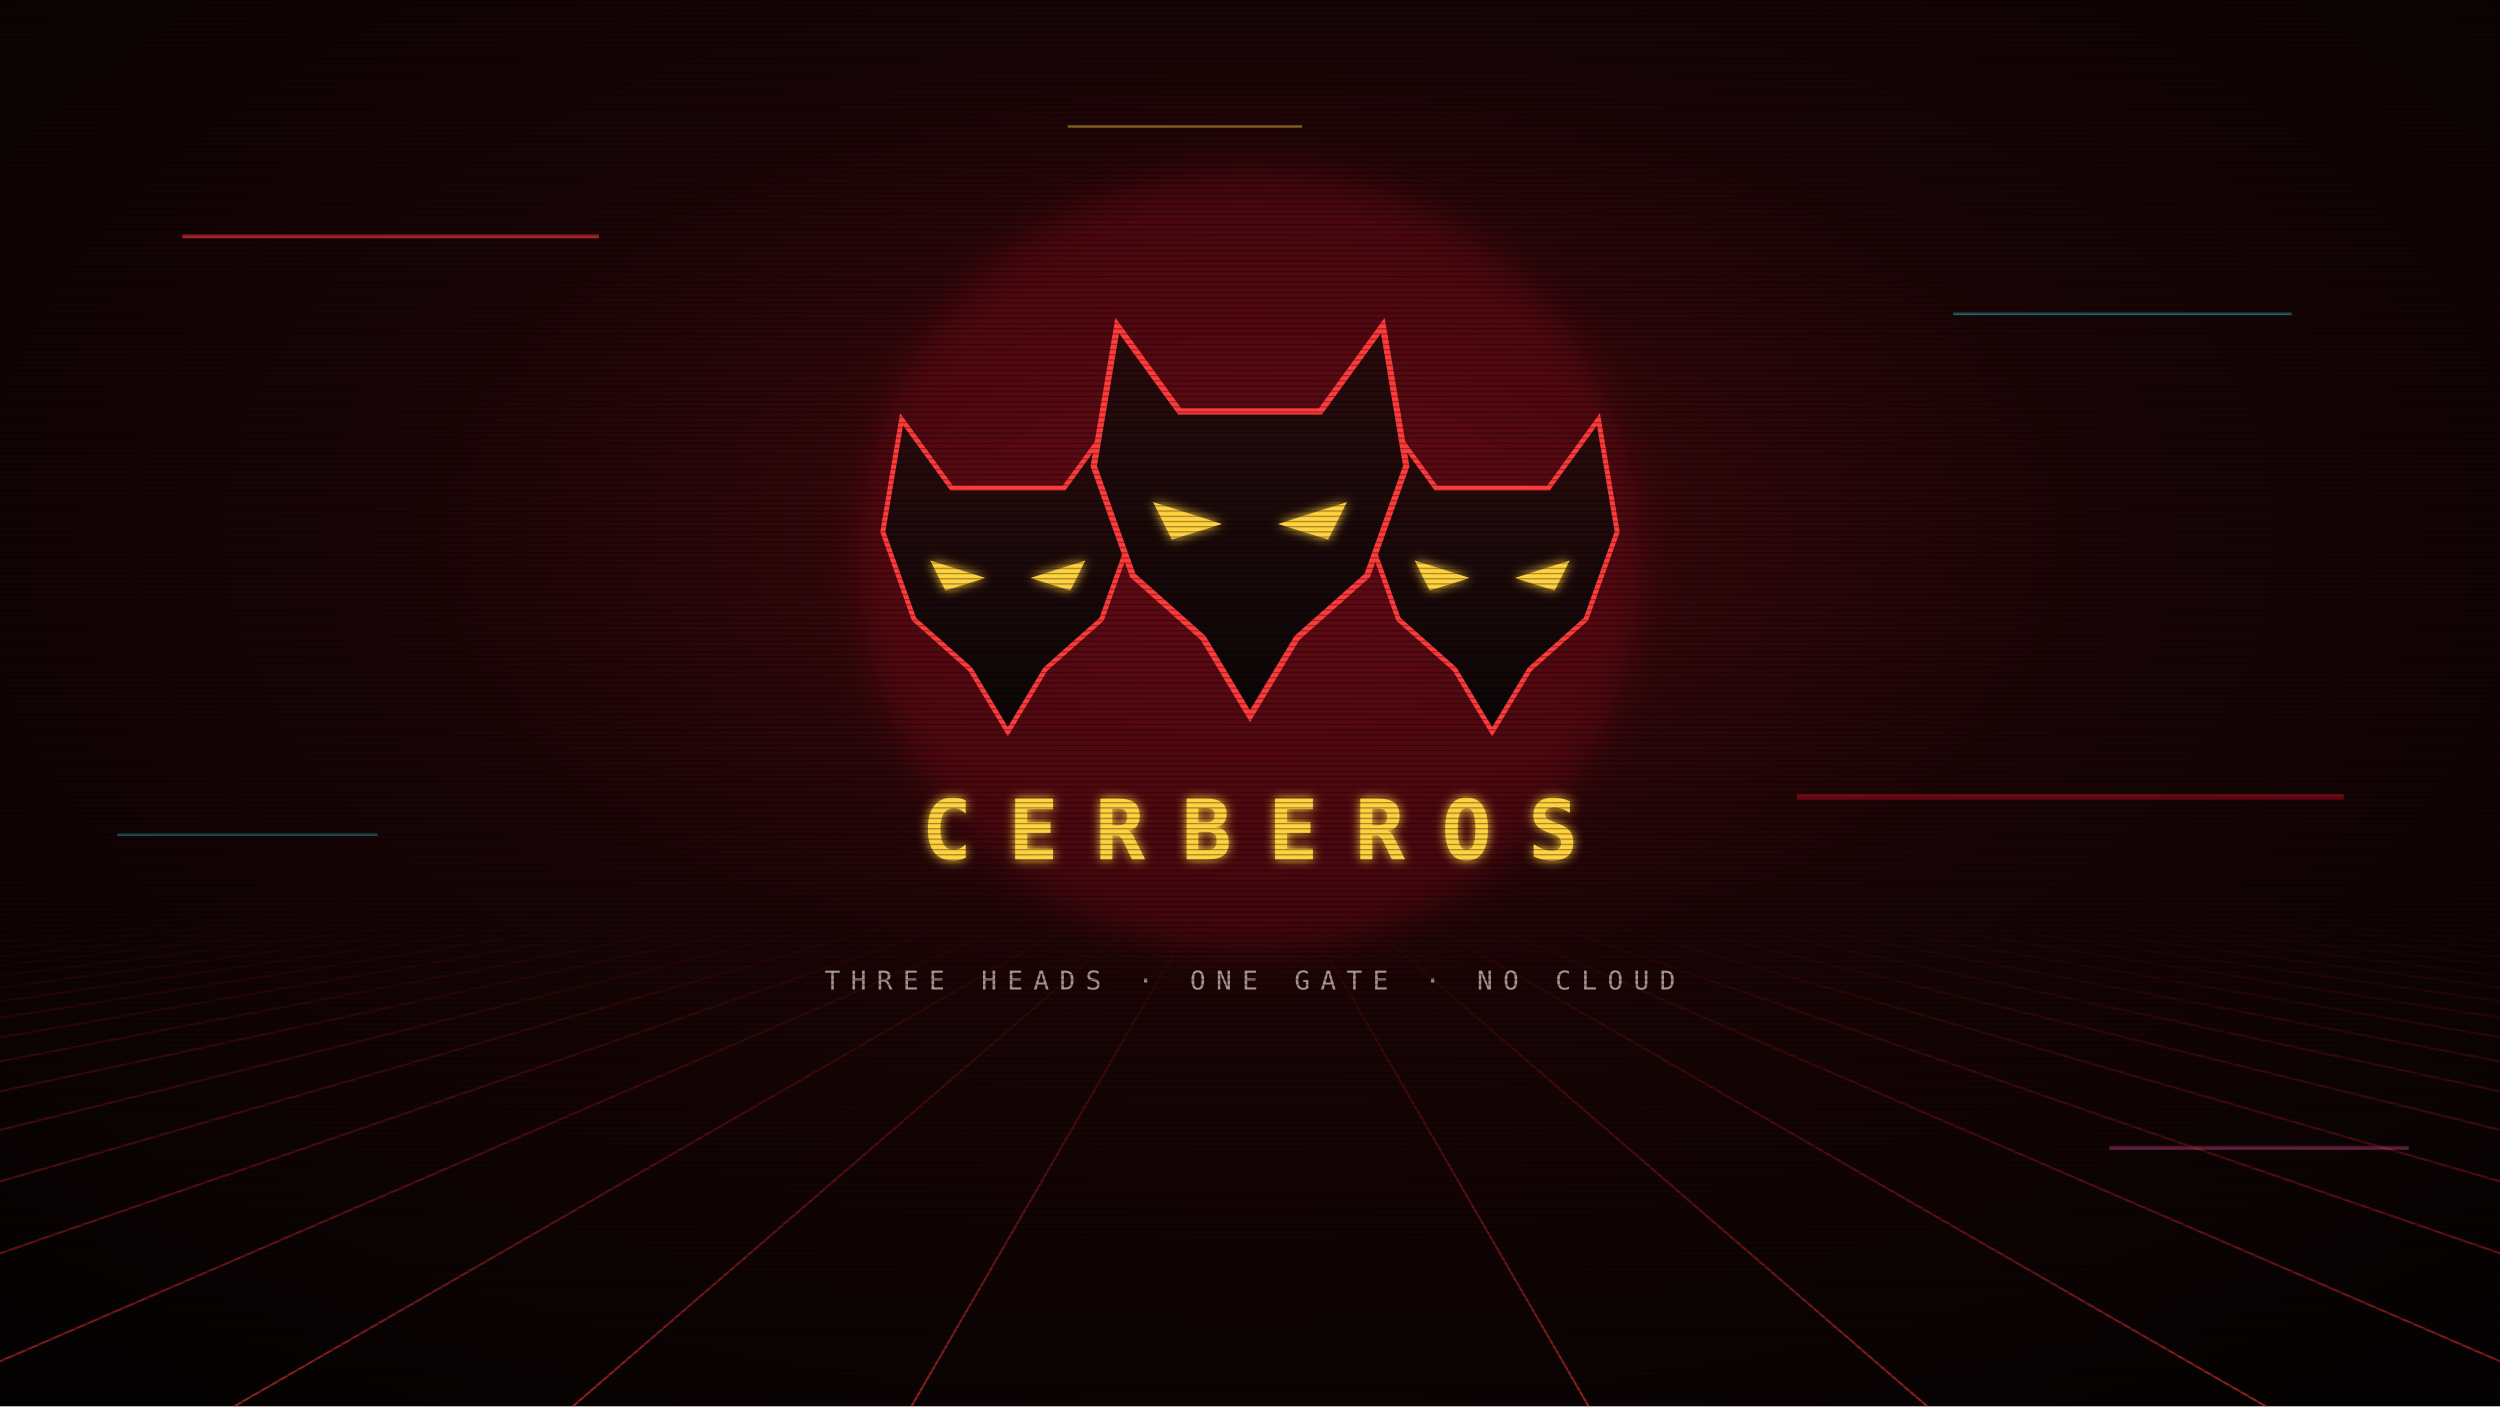
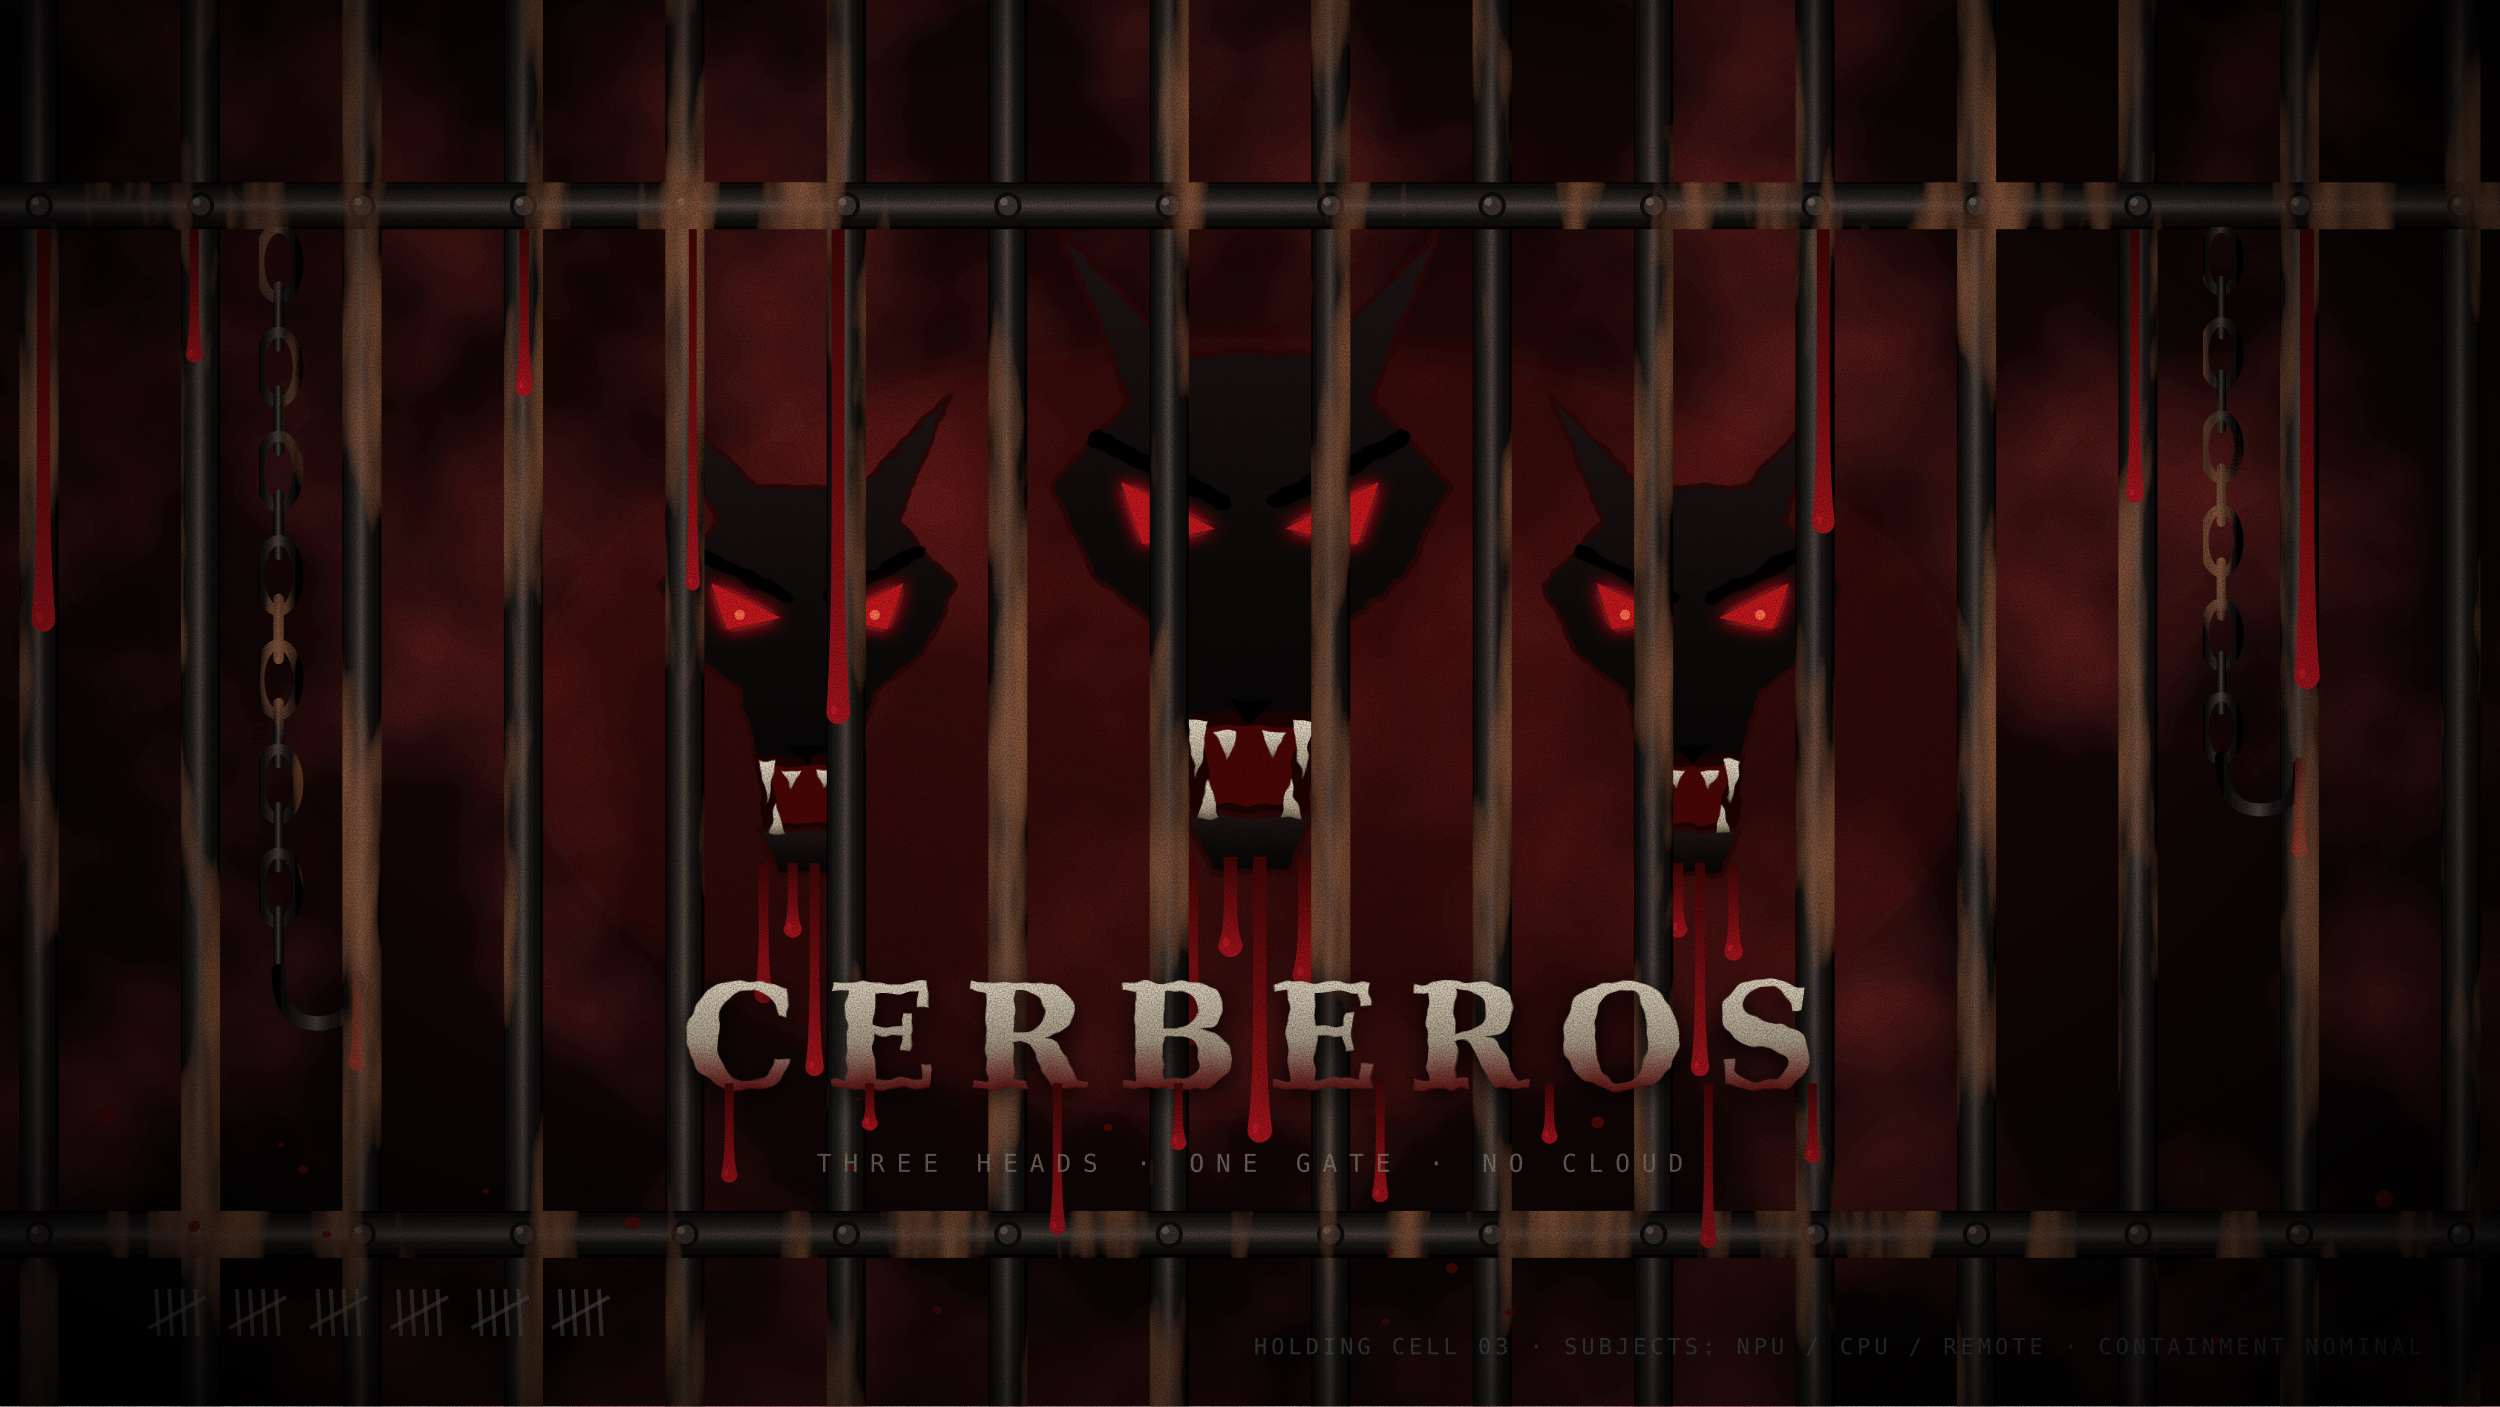
<svg xmlns="http://www.w3.org/2000/svg" width="1920" height="1080" viewBox="0 0 1920 1080">
  <defs>
-     <radialGradient id="sky" cx="50%" cy="38%" r="75%">
-       <stop offset="0" stop-color="#4a0a0f" />
-       <stop offset="0.45" stop-color="#1a0405" />
-       <stop offset="1" stop-color="#050202" />
+     <radialGradient id="pit" cx="50%" cy="40%" r="75%">
+       <stop offset="0" stop-color="#2e0909" />
+       <stop offset="0.45" stop-color="#120505" />
+       <stop offset="1" stop-color="#030202" />
+     </radialGradient>
+     <radialGradient id="vignette" cx="50%" cy="45%" r="70%">
+       <stop offset="0.55" stop-color="#000" stop-opacity="0" />
+       <stop offset="1" stop-color="#000" stop-opacity="0.85" />
    </radialGradient>
    <linearGradient id="hide" x1="0" y1="0" x2="0" y2="1">
-       <stop offset="0" stop-color="#2a0b0d" />
-       <stop offset="1" stop-color="#0b0606" />
-     </linearGradient>
-     <linearGradient id="floor" x1="0" y1="0" x2="0" y2="1">
-       <stop offset="0" stop-color="#e0102a" stop-opacity="0" />
-       <stop offset="1" stop-color="#ff3b3b" stop-opacity="0.55" />
-     </linearGradient>
-     <filter id="glow" x="-50%" y="-50%" width="200%" height="200%">
-       <feGaussianBlur stdDeviation="4" result="b" />
+       <stop offset="0" stop-color="#1e1414" />
+       <stop offset="0.6" stop-color="#0e0909" />
+       <stop offset="1" stop-color="#060404" />
+     </linearGradient>
+     <linearGradient id="ironV" x1="0" y1="0" x2="1" y2="0">
+       <stop offset="0" stop-color="#040303" />
+       <stop offset="0.32" stop-color="#2a2421" />
+       <stop offset="0.48" stop-color="#4c423c" />
+       <stop offset="0.66" stop-color="#1d1816" />
+       <stop offset="1" stop-color="#020101" />
+     </linearGradient>
+     <linearGradient id="ironH" x1="0" y1="0" x2="0" y2="1">
+       <stop offset="0" stop-color="#040303" />
+       <stop offset="0.35" stop-color="#2a2421" />
+       <stop offset="0.5" stop-color="#4c423c" />
+       <stop offset="0.7" stop-color="#1d1816" />
+       <stop offset="1" stop-color="#020101" />
+     </linearGradient>
+     <linearGradient id="blood" x1="0" y1="0" x2="0" y2="1">
+       <stop offset="0" stop-color="#3d0505" />
+       <stop offset="0.6" stop-color="#7a0c10" />
+       <stop offset="1" stop-color="#a3121b" />
+     </linearGradient>
+     <linearGradient id="boneG" x1="0" y1="0" x2="0" y2="1">
+       <stop offset="0" stop-color="#e6dcc8" />
+       <stop offset="0.7" stop-color="#b3a68f" />
+       <stop offset="1" stop-color="#6e5f4c" />
+     </linearGradient>
+     <linearGradient id="textG" x1="0" y1="0" x2="0" y2="1">
+       <stop offset="0" stop-color="#d8cdb8" />
+       <stop offset="0.55" stop-color="#a39782" />
+       <stop offset="1" stop-color="#5a1010" />
+     </linearGradient>
+     <filter id="grime" x="0" y="0" width="100%" height="100%">
+       <feTurbulence type="fractalNoise" baseFrequency="0.85" numOctaves="2" seed="3" />
+       <feColorMatrix values="0 0 0 0 0  0 0 0 0 0  0 0 0 0 0  0 0 0 -1.4 0.95" />
+     </filter>
+     <filter id="stains" x="0" y="0" width="100%" height="100%">
+       <feTurbulence type="fractalNoise" baseFrequency="0.004" numOctaves="4" seed="21" />
+       <feColorMatrix values="0 0 0 0 0.24  0 0 0 0 0.02  0 0 0 0 0.02  -2.2 0 0 0 1.25" />
+     </filter>
+     <filter id="rust" x="0" y="0" width="100%" height="100%">
+       <feTurbulence type="fractalNoise" baseFrequency="0.02 0.004" numOctaves="4" seed="9" result="n" />
+       <feColorMatrix in="n" values="0 0 0 0 0.30  0 0 0 0 0.11  0 0 0 0 0.05  2.6 0 0 0 -1.35" result="r" />
+       <feComposite in="r" in2="SourceAlpha" operator="in" result="rr" />
      <feMerge>
+         <feMergeNode in="SourceGraphic" />
+         <feMergeNode in="rr" />
+       </feMerge>
+     </filter>
+     <filter id="ragged" x="-10%" y="-10%" width="120%" height="120%">
+       <feTurbulence type="fractalNoise" baseFrequency="0.06" numOctaves="2" seed="5" result="t" />
+       <feDisplacementMap in="SourceGraphic" in2="t" scale="7" xChannelSelector="R" yChannelSelector="G" />
+     </filter>
+     <filter id="eyeglow" x="-150%" y="-150%" width="400%" height="400%">
+       <feGaussianBlur stdDeviation="7" result="b" />
+       <feMerge>
+         <feMergeNode in="b" />
        <feMergeNode in="b" />
        <feMergeNode in="SourceGraphic" />
      </feMerge>
    </filter>
-     <filter id="softglow" x="-20%" y="-20%" width="140%" height="140%">
-       <feGaussianBlur stdDeviation="14" />
-     </filter>
-     <pattern id="scan" width="4" height="4" patternUnits="userSpaceOnUse">
-       <rect width="4" height="1" fill="#000" opacity="0.35" />
-     </pattern>
+     <filter id="shadow" x="-10%" y="-30%" width="120%" height="160%">
+       <feGaussianBlur stdDeviation="10" />
+     </filter>
  </defs>
-   <rect width="1920" height="1080" fill="url(#sky)" />
-   <circle cx="960.0" cy="430" r="300" fill="#e0102a" opacity="0.18" filter="url(#softglow)" />
-   <line x1="0" y1="700" x2="1920" y2="700" stroke="#ff8c1a" stroke-width="2" opacity="0.8" filter="url(#glow)" />
-   <g stroke="url(#floor)" stroke-width="1.6">
-     <line x1="0" y1="700" x2="-5280" y2="1080" />
-     <line x1="40" y1="700" x2="-5020" y2="1080" />
-     <line x1="80" y1="700" x2="-4760" y2="1080" />
-     <line x1="120" y1="700" x2="-4500" y2="1080" />
-     <line x1="160" y1="700" x2="-4240" y2="1080" />
-     <line x1="200" y1="700" x2="-3980" y2="1080" />
-     <line x1="240" y1="700" x2="-3720" y2="1080" />
-     <line x1="280" y1="700" x2="-3460" y2="1080" />
-     <line x1="320" y1="700" x2="-3200" y2="1080" />
-     <line x1="360" y1="700" x2="-2940" y2="1080" />
-     <line x1="400" y1="700" x2="-2680" y2="1080" />
-     <line x1="440" y1="700" x2="-2420" y2="1080" />
-     <line x1="480" y1="700" x2="-2160" y2="1080" />
-     <line x1="520" y1="700" x2="-1900" y2="1080" />
-     <line x1="560" y1="700" x2="-1640" y2="1080" />
-     <line x1="600" y1="700" x2="-1380" y2="1080" />
-     <line x1="640" y1="700" x2="-1120" y2="1080" />
-     <line x1="680" y1="700" x2="-860" y2="1080" />
-     <line x1="720" y1="700" x2="-600" y2="1080" />
-     <line x1="760" y1="700" x2="-340" y2="1080" />
-     <line x1="800" y1="700" x2="-80" y2="1080" />
-     <line x1="840" y1="700" x2="180" y2="1080" />
-     <line x1="880" y1="700" x2="440" y2="1080" />
-     <line x1="920" y1="700" x2="700" y2="1080" />
-     <line x1="960" y1="700" x2="960" y2="1080" />
-     <line x1="1000" y1="700" x2="1220" y2="1080" />
-     <line x1="1040" y1="700" x2="1480" y2="1080" />
-     <line x1="1080" y1="700" x2="1740" y2="1080" />
-     <line x1="1120" y1="700" x2="2000" y2="1080" />
-     <line x1="1160" y1="700" x2="2260" y2="1080" />
-     <line x1="1200" y1="700" x2="2520" y2="1080" />
-     <line x1="1240" y1="700" x2="2780" y2="1080" />
-     <line x1="1280" y1="700" x2="3040" y2="1080" />
-     <line x1="1320" y1="700" x2="3300" y2="1080" />
-     <line x1="1360" y1="700" x2="3560" y2="1080" />
-     <line x1="1400" y1="700" x2="3820" y2="1080" />
-     <line x1="1440" y1="700" x2="4080" y2="1080" />
-     <line x1="1480" y1="700" x2="4340" y2="1080" />
-     <line x1="1520" y1="700" x2="4600" y2="1080" />
-     <line x1="1560" y1="700" x2="4860" y2="1080" />
-     <line x1="1600" y1="700" x2="5120" y2="1080" />
-     <line x1="1640" y1="700" x2="5380" y2="1080" />
-     <line x1="1680" y1="700" x2="5640" y2="1080" />
-     <line x1="1720" y1="700" x2="5900" y2="1080" />
-     <line x1="1760" y1="700" x2="6160" y2="1080" />
-     <line x1="1800" y1="700" x2="6420" y2="1080" />
-     <line x1="1840" y1="700" x2="6680" y2="1080" />
-     <line x1="1880" y1="700" x2="6940" y2="1080" />
-     <line x1="1920" y1="700" x2="7200" y2="1080" />
-     <line x1="0" y1="700" x2="1920" y2="700" />
-     <line x1="0" y1="708" x2="1920" y2="708" />
-     <line x1="0" y1="718" x2="1920" y2="718" />
-     <line x1="0" y1="732" x2="1920" y2="732" />
-     <line x1="0" y1="750" x2="1920" y2="750" />
-     <line x1="0" y1="774" x2="1920" y2="774" />
-     <line x1="0" y1="806" x2="1920" y2="806" />
-     <line x1="0" y1="848" x2="1920" y2="848" />
-     <line x1="0" y1="903" x2="1920" y2="903" />
-     <line x1="0" y1="976" x2="1920" y2="976" />
-     <line x1="0" y1="1073" x2="1920" y2="1073" />
-   </g>
-   <g>
-     <polygon points="678.0,408.4 692.4,322.0 730.8,374.8 817.2,374.8 855.6,322.0 870.0,408.4 846.0,475.6 802.8,514.0 774.0,562.0 745.2,514.0 702.0,475.6" fill="url(#hide)" stroke="#ff3b3b" stroke-width="3.8" stroke-linejoin="miter" />
-     <polygon points="714.5,430.5 756.7,443.9 726.0,453.5" fill="#ffd23f" filter="url(#glow)" />
-     <polygon points="833.5,430.5 791.3,443.9 822.0,453.5" fill="#ffd23f" filter="url(#glow)" />
-     <polygon points="1050.0,408.4 1064.4,322.0 1102.8,374.8 1189.2,374.8 1227.6,322.0 1242.0,408.4 1218.0,475.6 1174.8,514.0 1146.0,562.0 1117.2,514.0 1074.0,475.6" fill="url(#hide)" stroke="#ff3b3b" stroke-width="3.8" stroke-linejoin="miter" />
-     <polygon points="1086.5,430.5 1128.7,443.9 1098.0,453.5" fill="#ffd23f" filter="url(#glow)" />
-     <polygon points="1205.5,430.5 1163.3,443.9 1194.0,453.5" fill="#ffd23f" filter="url(#glow)" />
-     <polygon points="840.0,358.0 858.0,250.0 906.0,316.0 1014.0,316.0 1062.0,250.0 1080.0,358.0 1050.0,442.0 996.0,490.0 960.0,550.0 924.0,490.0 870.0,442.0" fill="url(#hide)" stroke="#ff3b3b" stroke-width="4.8" stroke-linejoin="miter" />
-     <polygon points="885.6,385.6 938.4,402.4 900.0,414.4" fill="#ffd23f" filter="url(#glow)" />
-     <polygon points="1034.4,385.6 981.6,402.4 1020.0,414.4" fill="#ffd23f" filter="url(#glow)" />
-   </g>
-   <text x="960.0" y="660" text-anchor="middle" font-family="JetBrains Mono, DejaVu Sans Mono, monospace" font-size="64" font-weight="700" letter-spacing="28" fill="#ffd23f" filter="url(#glow)">CERBEROS</text>
-   <text x="960.0" y="760" text-anchor="middle" font-family="JetBrains Mono, DejaVu Sans Mono, monospace" font-size="20" letter-spacing="8" fill="#c9b8b0" opacity="0.8">THREE HEADS · ONE GATE · NO CLOUD</text>
-   <rect x="140" y="180" width="320" height="3" fill="#ff3b3b" opacity="0.6" />
-   <rect x="1500" y="240" width="260" height="2" fill="#29c8d2" opacity="0.5" />
-   <rect x="1380" y="610" width="420" height="4" fill="#e0102a" opacity="0.45" />
-   <rect x="90" y="640" width="200" height="2" fill="#29c8d2" opacity="0.4" />
-   <rect x="820" y="96" width="180" height="2" fill="#ffd23f" opacity="0.5" />
-   <rect x="1620" y="880" width="230" height="3" fill="#ff4fa3" opacity="0.35" />
-   <rect width="1920" height="1080" fill="url(#scan)" />
+   <rect width="1920" height="1080" fill="url(#pit)" />
+   <rect width="1920" height="1080" filter="url(#stains)" opacity="0.7" />
+   <ellipse cx="960.0" cy="560" rx="560" ry="300" fill="#5a0a0a" opacity="0.35" filter="url(#shadow)" />
+   <g filter="url(#ragged)">
+     <polygon points="550.6,400.6 510.2,302.0 579.7,373.7 660.3,373.7 729.8,302.0 689.4,400.6 734.2,449.8 709.6,501.4 671.5,531.6 658.1,582.0 635.7,602.2 604.3,602.2 581.9,582.0 568.5,531.6 530.4,501.4 505.8,449.8" fill="url(#hide)" stroke="#2a0606" stroke-width="3.4" />
+     <polygon points="579.7,579.8 660.3,579.8 653.6,640.2 620.0,651.4 586.4,640.2" fill="#1c0202" />
+     <polygon points="590.9,587.6 649.1,587.6 640.2,632.4 599.8,632.4" fill="#4a0505" />
+     <polygon points="583.0,638.0 657.0,638.0 642.4,671.6 597.6,671.6" fill="url(#hide)" stroke="#2a0606" stroke-width="3.4" />
+     <polygon points="583.0,584.2 596.5,584.2 589.8,617.8" fill="url(#boneG)" />
+     <polygon points="643.5,584.2 657.0,584.2 650.2,617.8" fill="url(#boneG)" />
+     <polygon points="599.8,591.0 613.3,591.0 606.6,606.6" fill="url(#boneG)" />
+     <polygon points="626.7,591.0 640.2,591.0 633.4,606.6" fill="url(#boneG)" />
+     <polygon points="590.3,640.2 602.6,640.2 596.5,617.8" fill="url(#boneG)" />
+     <polygon points="637.4,640.2 649.7,640.2 643.5,617.8" fill="url(#boneG)" />
+     <polygon points="606.6,573.0 633.4,573.0 620.0,586.5" fill="#000" />
+     <line x1="532.6" y1="423.0" x2="604.3" y2="458.8" stroke="#000" stroke-width="10.1" stroke-linecap="round" />
+     <line x1="707.4" y1="423.0" x2="635.7" y2="458.8" stroke="#000" stroke-width="10.1" stroke-linecap="round" />
+   </g>
+   <polygon points="546.1,447.6 599.8,474.5 558.4,483.4" fill="#c4161f" filter="url(#eyeglow)" />
+   <circle cx="568.1" cy="472.2" r="3.9" fill="#ff6a4a" />
+   <polygon points="693.9,447.6 640.2,474.5 681.6,483.4" fill="#c4161f" filter="url(#eyeglow)" />
+   <circle cx="671.9" cy="472.2" r="3.9" fill="#ff6a4a" />
+   <path d="M582.5,662.6 C582.5,713.0 583.7,743.3 579.3,763.4 A7.1,7.1 0 1,0 593.5,763.4 C589.1,743.3 590.3,713.0 590.3,662.6 Z" fill="url(#blood)" />
+   <ellipse cx="583.9" cy="762.0" rx="1.8" ry="2.8" fill="#d4202c" opacity="0.5" />
+   <path d="M621.7,662.6 C621.7,741.0 622.9,788.1 618.5,819.4 A7.1,7.1 0 1,0 632.7,819.4 C628.3,788.1 629.5,741.0 629.5,662.6 Z" fill="url(#blood)" />
+   <ellipse cx="623.1" cy="818.0" rx="1.8" ry="2.8" fill="#d4202c" opacity="0.5" />
+   <path d="M647.4,662.6 C647.4,696.2 648.6,716.4 644.3,729.8 A7.1,7.1 0 1,0 658.4,729.8 C654.1,716.4 655.3,696.2 655.3,662.6 Z" fill="url(#blood)" />
+   <ellipse cx="648.9" cy="728.4" rx="1.8" ry="2.8" fill="#d4202c" opacity="0.5" />
+   <path d="M604.9,662.6 C604.9,687.8 606.1,703.0 601.7,713.0 A7.1,7.1 0 1,0 615.9,713.0 C611.5,703.0 612.7,687.8 612.7,662.6 Z" fill="url(#blood)" />
+   <ellipse cx="606.3" cy="711.6" rx="1.8" ry="2.8" fill="#d4202c" opacity="0.5" />
+   <g filter="url(#ragged)">
+     <polygon points="1230.6,400.6 1190.2,302.0 1259.7,373.7 1340.3,373.7 1409.8,302.0 1369.4,400.6 1414.2,449.8 1389.6,501.4 1351.5,531.6 1338.1,582.0 1315.7,602.2 1284.3,602.2 1261.9,582.0 1248.5,531.6 1210.4,501.4 1185.8,449.8" fill="url(#hide)" stroke="#2a0606" stroke-width="3.4" />
+     <polygon points="1259.7,579.8 1340.3,579.8 1333.6,640.2 1300.0,651.4 1266.4,640.2" fill="#1c0202" />
+     <polygon points="1270.9,587.6 1329.1,587.6 1320.2,632.4 1279.8,632.4" fill="#4a0505" />
+     <polygon points="1263.0,638.0 1337.0,638.0 1322.4,671.6 1277.6,671.6" fill="url(#hide)" stroke="#2a0606" stroke-width="3.4" />
+     <polygon points="1263.0,584.2 1276.5,584.2 1269.8,617.8" fill="url(#boneG)" />
+     <polygon points="1323.5,584.2 1337.0,584.2 1330.2,617.8" fill="url(#boneG)" />
+     <polygon points="1279.8,591.0 1293.3,591.0 1286.6,606.6" fill="url(#boneG)" />
+     <polygon points="1306.7,591.0 1320.2,591.0 1313.4,606.6" fill="url(#boneG)" />
+     <polygon points="1270.3,640.2 1282.6,640.2 1276.5,617.8" fill="url(#boneG)" />
+     <polygon points="1317.4,640.2 1329.7,640.2 1323.5,617.8" fill="url(#boneG)" />
+     <polygon points="1286.6,573.0 1313.4,573.0 1300.0,586.5" fill="#000" />
+     <line x1="1212.6" y1="423.0" x2="1284.3" y2="458.8" stroke="#000" stroke-width="10.1" stroke-linecap="round" />
+     <line x1="1387.4" y1="423.0" x2="1315.7" y2="458.8" stroke="#000" stroke-width="10.1" stroke-linecap="round" />
+   </g>
+   <polygon points="1226.1,447.6 1279.8,474.5 1238.4,483.4" fill="#c4161f" filter="url(#eyeglow)" />
+   <circle cx="1248.1" cy="472.2" r="3.9" fill="#ff6a4a" />
+   <polygon points="1373.9,447.6 1320.2,474.5 1361.6,483.4" fill="#c4161f" filter="url(#eyeglow)" />
+   <circle cx="1351.9" cy="472.2" r="3.9" fill="#ff6a4a" />
+   <path d="M1262.5,662.6 C1262.5,713.0 1263.7,743.3 1259.3,763.4 A7.1,7.1 0 1,0 1273.5,763.4 C1269.1,743.3 1270.3,713.0 1270.3,662.6 Z" fill="url(#blood)" />
+   <ellipse cx="1263.9" cy="762.0" rx="1.8" ry="2.8" fill="#d4202c" opacity="0.5" />
+   <path d="M1301.7,662.6 C1301.7,741.0 1302.9,788.1 1298.5,819.4 A7.1,7.1 0 1,0 1312.7,819.4 C1308.3,788.1 1309.5,741.0 1309.5,662.6 Z" fill="url(#blood)" />
+   <ellipse cx="1303.1" cy="818.0" rx="1.8" ry="2.8" fill="#d4202c" opacity="0.5" />
+   <path d="M1327.4,662.6 C1327.4,696.2 1328.6,716.4 1324.3,729.8 A7.1,7.1 0 1,0 1338.4,729.8 C1334.1,716.4 1335.3,696.2 1335.3,662.6 Z" fill="url(#blood)" />
+   <ellipse cx="1328.9" cy="728.4" rx="1.8" ry="2.8" fill="#d4202c" opacity="0.5" />
+   <path d="M1284.9,662.6 C1284.9,687.8 1286.1,703.0 1281.7,713.0 A7.1,7.1 0 1,0 1295.9,713.0 C1291.5,703.0 1292.7,687.8 1292.7,662.6 Z" fill="url(#blood)" />
+   <ellipse cx="1286.3" cy="711.6" rx="1.8" ry="2.8" fill="#d4202c" opacity="0.5" />
+   <g filter="url(#ragged)">
+     <polygon points="867.0,307.0 813.0,175.0 906.0,271.0 1014.0,271.0 1107.0,175.0 1053.0,307.0 1113.0,373.0 1080.0,442.0 1029.0,482.5 1011.0,550.0 981.0,577.0 939.0,577.0 909.0,550.0 891.0,482.5 840.0,442.0 807.0,373.0" fill="url(#hide)" stroke="#2a0606" stroke-width="4.5" />
+     <polygon points="906.0,547.0 1014.0,547.0 1005.0,628.0 960.0,643.0 915.0,628.0" fill="#1c0202" />
+     <polygon points="921.0,557.5 999.0,557.5 987.0,617.5 933.0,617.5" fill="#4a0505" />
+     <polygon points="910.5,625.0 1009.5,625.0 990.0,670.0 930.0,670.0" fill="url(#hide)" stroke="#2a0606" stroke-width="4.5" />
+     <polygon points="910.5,553.0 928.5,553.0 919.5,598.0" fill="url(#boneG)" />
+     <polygon points="991.5,553.0 1009.5,553.0 1000.5,598.0" fill="url(#boneG)" />
+     <polygon points="933.0,562.0 951.0,562.0 942.0,583.0" fill="url(#boneG)" />
+     <polygon points="969.0,562.0 987.0,562.0 978.0,583.0" fill="url(#boneG)" />
+     <polygon points="920.2,628.0 936.8,628.0 928.5,598.0" fill="url(#boneG)" />
+     <polygon points="983.2,628.0 999.8,628.0 991.5,598.0" fill="url(#boneG)" />
+     <polygon points="942.0,538.0 978.0,538.0 960.0,556.0" fill="#000" />
+     <line x1="843.0" y1="337.0" x2="939.0" y2="385.0" stroke="#000" stroke-width="13.5" stroke-linecap="round" />
+     <line x1="1077.0" y1="337.0" x2="981.0" y2="385.0" stroke="#000" stroke-width="13.5" stroke-linecap="round" />
+   </g>
+   <polygon points="861.0,370.0 933.0,406.0 877.5,418.0" fill="#c4161f" filter="url(#eyeglow)" />
+   <circle cx="890.5" cy="403.0" r="6.3" fill="#ff6a4a" />
+   <polygon points="1059.0,370.0 987.0,406.0 1042.5,418.0" fill="#c4161f" filter="url(#eyeglow)" />
+   <circle cx="1029.5" cy="403.0" r="6.3" fill="#ff6a4a" />
+   <path d="M909.8,658.0 C909.8,725.5 911.3,766.0 905.5,793.0 A9.5,9.5 0 1,0 924.5,793.0 C918.7,766.0 920.2,725.5 920.2,658.0 Z" fill="url(#blood)" />
+   <ellipse cx="911.7" cy="791.1" rx="2.4" ry="3.8" fill="#d4202c" opacity="0.5" />
+   <path d="M962.2,658.0 C962.2,763.0 963.8,826.0 958.0,868.0 A9.5,9.5 0 1,0 977.0,868.0 C971.2,826.0 972.8,763.0 972.8,658.0 Z" fill="url(#blood)" />
+   <ellipse cx="964.2" cy="866.1" rx="2.4" ry="3.8" fill="#d4202c" opacity="0.5" />
+   <path d="M996.8,658.0 C996.8,703.0 998.3,730.0 992.5,748.0 A9.5,9.5 0 1,0 1011.5,748.0 C1005.7,730.0 1007.2,703.0 1007.2,658.0 Z" fill="url(#blood)" />
+   <ellipse cx="998.7" cy="746.1" rx="2.4" ry="3.8" fill="#d4202c" opacity="0.5" />
+   <path d="M939.8,658.0 C939.8,691.8 941.3,712.0 935.5,725.5 A9.5,9.5 0 1,0 954.5,725.5 C948.7,712.0 950.2,691.8 950.2,658.0 Z" fill="url(#blood)" />
+   <ellipse cx="941.7" cy="723.6" rx="2.4" ry="3.8" fill="#d4202c" opacity="0.5" />
+   <g filter="url(#rust)">
+     <rect x="15" y="0" width="30" height="1080" fill="url(#ironV)" />
+     <rect x="139" y="0" width="30" height="1080" fill="url(#ironV)" />
+     <rect x="263" y="0" width="30" height="1080" fill="url(#ironV)" />
+     <rect x="387" y="0" width="30" height="1080" fill="url(#ironV)" />
+     <rect x="511" y="0" width="30" height="1080" fill="url(#ironV)" />
+     <rect x="635" y="0" width="30" height="1080" fill="url(#ironV)" />
+     <rect x="759" y="0" width="30" height="1080" fill="url(#ironV)" />
+     <rect x="883" y="0" width="30" height="1080" fill="url(#ironV)" />
+     <rect x="1007" y="0" width="30" height="1080" fill="url(#ironV)" />
+     <rect x="1131" y="0" width="30" height="1080" fill="url(#ironV)" />
+     <rect x="1255" y="0" width="30" height="1080" fill="url(#ironV)" />
+     <rect x="1379" y="0" width="30" height="1080" fill="url(#ironV)" />
+     <rect x="1503" y="0" width="30" height="1080" fill="url(#ironV)" />
+     <rect x="1627" y="0" width="30" height="1080" fill="url(#ironV)" />
+     <rect x="1751" y="0" width="30" height="1080" fill="url(#ironV)" />
+     <rect x="1875" y="0" width="30" height="1080" fill="url(#ironV)" />
+     <rect x="0" y="140" width="1920" height="36" fill="url(#ironH)" />
+     <circle cx="30" cy="158" r="9" fill="#3a322d" stroke="#0a0808" stroke-width="3" />
+     <circle cx="27" cy="155" r="3" fill="#6a5d54" />
+     <circle cx="154" cy="158" r="9" fill="#3a322d" stroke="#0a0808" stroke-width="3" />
+     <circle cx="151" cy="155" r="3" fill="#6a5d54" />
+     <circle cx="278" cy="158" r="9" fill="#3a322d" stroke="#0a0808" stroke-width="3" />
+     <circle cx="275" cy="155" r="3" fill="#6a5d54" />
+     <circle cx="402" cy="158" r="9" fill="#3a322d" stroke="#0a0808" stroke-width="3" />
+     <circle cx="399" cy="155" r="3" fill="#6a5d54" />
+     <circle cx="526" cy="158" r="9" fill="#3a322d" stroke="#0a0808" stroke-width="3" />
+     <circle cx="523" cy="155" r="3" fill="#6a5d54" />
+     <circle cx="650" cy="158" r="9" fill="#3a322d" stroke="#0a0808" stroke-width="3" />
+     <circle cx="647" cy="155" r="3" fill="#6a5d54" />
+     <circle cx="774" cy="158" r="9" fill="#3a322d" stroke="#0a0808" stroke-width="3" />
+     <circle cx="771" cy="155" r="3" fill="#6a5d54" />
+     <circle cx="898" cy="158" r="9" fill="#3a322d" stroke="#0a0808" stroke-width="3" />
+     <circle cx="895" cy="155" r="3" fill="#6a5d54" />
+     <circle cx="1022" cy="158" r="9" fill="#3a322d" stroke="#0a0808" stroke-width="3" />
+     <circle cx="1019" cy="155" r="3" fill="#6a5d54" />
+     <circle cx="1146" cy="158" r="9" fill="#3a322d" stroke="#0a0808" stroke-width="3" />
+     <circle cx="1143" cy="155" r="3" fill="#6a5d54" />
+     <circle cx="1270" cy="158" r="9" fill="#3a322d" stroke="#0a0808" stroke-width="3" />
+     <circle cx="1267" cy="155" r="3" fill="#6a5d54" />
+     <circle cx="1394" cy="158" r="9" fill="#3a322d" stroke="#0a0808" stroke-width="3" />
+     <circle cx="1391" cy="155" r="3" fill="#6a5d54" />
+     <circle cx="1518" cy="158" r="9" fill="#3a322d" stroke="#0a0808" stroke-width="3" />
+     <circle cx="1515" cy="155" r="3" fill="#6a5d54" />
+     <circle cx="1642" cy="158" r="9" fill="#3a322d" stroke="#0a0808" stroke-width="3" />
+     <circle cx="1639" cy="155" r="3" fill="#6a5d54" />
+     <circle cx="1766" cy="158" r="9" fill="#3a322d" stroke="#0a0808" stroke-width="3" />
+     <circle cx="1763" cy="155" r="3" fill="#6a5d54" />
+     <circle cx="1890" cy="158" r="9" fill="#3a322d" stroke="#0a0808" stroke-width="3" />
+     <circle cx="1887" cy="155" r="3" fill="#6a5d54" />
+     <rect x="0" y="930" width="1920" height="36" fill="url(#ironH)" />
+     <circle cx="30" cy="948" r="9" fill="#3a322d" stroke="#0a0808" stroke-width="3" />
+     <circle cx="27" cy="945" r="3" fill="#6a5d54" />
+     <circle cx="154" cy="948" r="9" fill="#3a322d" stroke="#0a0808" stroke-width="3" />
+     <circle cx="151" cy="945" r="3" fill="#6a5d54" />
+     <circle cx="278" cy="948" r="9" fill="#3a322d" stroke="#0a0808" stroke-width="3" />
+     <circle cx="275" cy="945" r="3" fill="#6a5d54" />
+     <circle cx="402" cy="948" r="9" fill="#3a322d" stroke="#0a0808" stroke-width="3" />
+     <circle cx="399" cy="945" r="3" fill="#6a5d54" />
+     <circle cx="526" cy="948" r="9" fill="#3a322d" stroke="#0a0808" stroke-width="3" />
+     <circle cx="523" cy="945" r="3" fill="#6a5d54" />
+     <circle cx="650" cy="948" r="9" fill="#3a322d" stroke="#0a0808" stroke-width="3" />
+     <circle cx="647" cy="945" r="3" fill="#6a5d54" />
+     <circle cx="774" cy="948" r="9" fill="#3a322d" stroke="#0a0808" stroke-width="3" />
+     <circle cx="771" cy="945" r="3" fill="#6a5d54" />
+     <circle cx="898" cy="948" r="9" fill="#3a322d" stroke="#0a0808" stroke-width="3" />
+     <circle cx="895" cy="945" r="3" fill="#6a5d54" />
+     <circle cx="1022" cy="948" r="9" fill="#3a322d" stroke="#0a0808" stroke-width="3" />
+     <circle cx="1019" cy="945" r="3" fill="#6a5d54" />
+     <circle cx="1146" cy="948" r="9" fill="#3a322d" stroke="#0a0808" stroke-width="3" />
+     <circle cx="1143" cy="945" r="3" fill="#6a5d54" />
+     <circle cx="1270" cy="948" r="9" fill="#3a322d" stroke="#0a0808" stroke-width="3" />
+     <circle cx="1267" cy="945" r="3" fill="#6a5d54" />
+     <circle cx="1394" cy="948" r="9" fill="#3a322d" stroke="#0a0808" stroke-width="3" />
+     <circle cx="1391" cy="945" r="3" fill="#6a5d54" />
+     <circle cx="1518" cy="948" r="9" fill="#3a322d" stroke="#0a0808" stroke-width="3" />
+     <circle cx="1515" cy="945" r="3" fill="#6a5d54" />
+     <circle cx="1642" cy="948" r="9" fill="#3a322d" stroke="#0a0808" stroke-width="3" />
+     <circle cx="1639" cy="945" r="3" fill="#6a5d54" />
+     <circle cx="1766" cy="948" r="9" fill="#3a322d" stroke="#0a0808" stroke-width="3" />
+     <circle cx="1763" cy="945" r="3" fill="#6a5d54" />
+     <circle cx="1890" cy="948" r="9" fill="#3a322d" stroke="#0a0808" stroke-width="3" />
+     <circle cx="1887" cy="945" r="3" fill="#6a5d54" />
+   </g>
+   <g filter="url(#rust)">
+     <ellipse cx="214" cy="202.0" rx="15.0" ry="27.0" fill="none" stroke="url(#ironV)" stroke-width="8.0" />
+     <rect x="210.0" y="216.0" width="8.0" height="54.0" rx="4.0" fill="url(#ironV)" />
+     <ellipse cx="214" cy="282.0" rx="15.0" ry="27.0" fill="none" stroke="url(#ironV)" stroke-width="8.0" />
+     <rect x="210.0" y="296.0" width="8.0" height="54.0" rx="4.0" fill="url(#ironV)" />
+     <ellipse cx="214" cy="362.0" rx="15.0" ry="27.0" fill="none" stroke="url(#ironV)" stroke-width="8.0" />
+     <rect x="210.0" y="376.0" width="8.0" height="54.0" rx="4.0" fill="url(#ironV)" />
+     <ellipse cx="214" cy="442.0" rx="15.0" ry="27.0" fill="none" stroke="url(#ironV)" stroke-width="8.0" />
+     <rect x="210.0" y="456.0" width="8.0" height="54.0" rx="4.0" fill="url(#ironV)" />
+     <ellipse cx="214" cy="522.0" rx="15.0" ry="27.0" fill="none" stroke="url(#ironV)" stroke-width="8.0" />
+     <rect x="210.0" y="536.0" width="8.0" height="54.0" rx="4.0" fill="url(#ironV)" />
+     <ellipse cx="214" cy="602.0" rx="15.0" ry="27.0" fill="none" stroke="url(#ironV)" stroke-width="8.0" />
+     <rect x="210.0" y="616.0" width="8.0" height="54.0" rx="4.0" fill="url(#ironV)" />
+     <ellipse cx="214" cy="682.0" rx="15.0" ry="27.0" fill="none" stroke="url(#ironV)" stroke-width="8.0" />
+     <rect x="210.0" y="696.0" width="8.0" height="54.0" rx="4.0" fill="url(#ironV)" />
+     <path d="M214,746.0 q0,40 30,40 q30,0 30,-34" fill="none" stroke="url(#ironV)" stroke-width="11.0" stroke-linecap="round" />
+     <path d="M270.5,746.0 C270.5,781.0 271.6,802.0 267.7,816.0 A6.3,6.3 0 1,0 280.3,816.0 C276.4,802.0 277.5,781.0 277.5,746.0 Z" fill="url(#blood)" />
+     <ellipse cx="271.8" cy="814.7" rx="1.6" ry="2.5" fill="#d4202c" opacity="0.5" />
+   </g>
+   <g filter="url(#rust)">
+     <ellipse cx="1706" cy="199.4" rx="13.5" ry="24.3" fill="none" stroke="url(#ironV)" stroke-width="7.2" />
+     <rect x="1702.4" y="212.0" width="7.2" height="48.6" rx="3.6" fill="url(#ironV)" />
+     <ellipse cx="1706" cy="271.4" rx="13.5" ry="24.3" fill="none" stroke="url(#ironV)" stroke-width="7.2" />
+     <rect x="1702.4" y="284.0" width="7.2" height="48.6" rx="3.6" fill="url(#ironV)" />
+     <ellipse cx="1706" cy="343.4" rx="13.5" ry="24.3" fill="none" stroke="url(#ironV)" stroke-width="7.2" />
+     <rect x="1702.4" y="356.0" width="7.2" height="48.6" rx="3.6" fill="url(#ironV)" />
+     <ellipse cx="1706" cy="415.4" rx="13.5" ry="24.3" fill="none" stroke="url(#ironV)" stroke-width="7.2" />
+     <rect x="1702.4" y="428.0" width="7.2" height="48.6" rx="3.6" fill="url(#ironV)" />
+     <ellipse cx="1706" cy="487.4" rx="13.5" ry="24.3" fill="none" stroke="url(#ironV)" stroke-width="7.2" />
+     <rect x="1702.4" y="500.0" width="7.2" height="48.6" rx="3.6" fill="url(#ironV)" />
+     <ellipse cx="1706" cy="559.4" rx="13.5" ry="24.3" fill="none" stroke="url(#ironV)" stroke-width="7.2" />
+     <path d="M1706,582.0 q0,40 30,40 q30,0 30,-34" fill="none" stroke="url(#ironV)" stroke-width="9.9" stroke-linecap="round" />
+     <path d="M1762.5,582.0 C1762.5,617.0 1763.5,638.0 1759.7,652.0 A6.3,6.3 0 1,0 1772.3,652.0 C1768.5,638.0 1769.5,617.0 1769.5,582.0 Z" fill="url(#blood)" />
+     <ellipse cx="1763.8" cy="650.7" rx="1.6" ry="2.5" fill="#d4202c" opacity="0.5" />
+   </g>
+   <path d="M28.2,176.0 C28.2,326.0 29.7,416.0 24.1,476.0 A9.2,9.2 0 1,0 42.6,476.0 C36.9,416.0 38.5,326.0 38.5,176.0 Z" fill="url(#blood)" />
+   <ellipse cx="30.1" cy="474.1" rx="2.3" ry="3.7" fill="#d4202c" opacity="0.5" />
+   <path d="M145.6,176.0 C145.6,224.0 146.7,252.7 142.7,271.9 A6.4,6.4 0 1,0 155.6,271.9 C151.6,252.7 152.7,224.0 152.7,176.0 Z" fill="url(#blood)" />
+   <ellipse cx="146.9" cy="270.6" rx="1.6" ry="2.6" fill="#d4202c" opacity="0.5" />
+   <path d="M398.8,176.0 C398.8,236.6 399.9,273.0 395.8,297.3 A6.7,6.7 0 1,0 409.3,297.3 C405.2,273.0 406.3,236.6 406.3,176.0 Z" fill="url(#blood)" />
+   <ellipse cx="400.2" cy="295.9" rx="1.7" ry="2.7" fill="#d4202c" opacity="0.5" />
+   <path d="M529.0,176.0 C529.0,311.6 530.0,393.0 526.6,447.2 A5.5,5.5 0 1,0 537.5,447.2 C534.2,393.0 535.1,311.6 535.1,176.0 Z" fill="url(#blood)" />
+   <ellipse cx="530.2" cy="446.1" rx="1.4" ry="2.2" fill="#d4202c" opacity="0.5" />
+   <path d="M638.6,176.0 C638.6,361.5 640.1,472.9 634.6,547.1 A9.0,9.0 0 1,0 652.7,547.1 C647.2,472.9 648.7,361.5 648.7,176.0 Z" fill="url(#blood)" />
+   <ellipse cx="640.5" cy="545.3" rx="2.3" ry="3.6" fill="#d4202c" opacity="0.5" />
+   <path d="M1395.4,176.0 C1395.4,288.5 1396.9,356.0 1391.5,401.0 A8.8,8.8 0 1,0 1409.1,401.0 C1403.7,356.0 1405.2,288.5 1405.2,176.0 Z" fill="url(#blood)" />
+   <ellipse cx="1397.2" cy="399.2" rx="2.2" ry="3.5" fill="#d4202c" opacity="0.5" />
+   <path d="M1635.8,176.0 C1635.8,277.7 1636.9,338.7 1632.7,379.3 A6.8,6.8 0 1,0 1646.4,379.3 C1642.2,338.7 1643.3,277.7 1643.3,176.0 Z" fill="url(#blood)" />
+   <ellipse cx="1637.2" cy="378.0" rx="1.7" ry="2.7" fill="#d4202c" opacity="0.5" />
+   <path d="M1766.3,176.0 C1766.3,347.7 1767.9,450.7 1761.9,519.3 A9.8,9.8 0 1,0 1781.6,519.3 C1775.6,450.7 1777.2,347.7 1777.2,176.0 Z" fill="url(#blood)" />
+   <ellipse cx="1768.3" cy="517.4" rx="2.5" ry="3.9" fill="#d4202c" opacity="0.5" />
+   <ellipse cx="1064" cy="1015" rx="2.9" ry="2.6" fill="#5a0808" opacity="0.8" />
+   <ellipse cx="851" cy="866" rx="3.4" ry="2.8" fill="#5a0808" opacity="0.8" />
+   <ellipse cx="486" cy="939" rx="6.2" ry="4.7" fill="#5a0808" opacity="0.8" />
+   <ellipse cx="251" cy="948" rx="3.6" ry="2.5" fill="#5a0808" opacity="0.8" />
+   <ellipse cx="373" cy="915" rx="2.5" ry="2.2" fill="#5a0808" opacity="0.8" />
+   <ellipse cx="1831" cy="921" rx="7.0" ry="6.8" fill="#5a0808" opacity="0.8" />
+   <ellipse cx="83" cy="857" rx="7.6" ry="7.1" fill="#5a0808" opacity="0.8" />
+   <ellipse cx="1227" cy="862" rx="4.9" ry="4.6" fill="#5a0808" opacity="0.8" />
+   <ellipse cx="1701" cy="1029" rx="3.4" ry="3.2" fill="#5a0808" opacity="0.8" />
+   <ellipse cx="720" cy="1006" rx="3.0" ry="2.9" fill="#5a0808" opacity="0.8" />
+   <ellipse cx="1159" cy="1008" rx="3.5" ry="2.9" fill="#5a0808" opacity="0.8" />
+   <ellipse cx="1115" cy="974" rx="4.5" ry="4.0" fill="#5a0808" opacity="0.8" />
+   <ellipse cx="655" cy="897" rx="3.2" ry="2.8" fill="#5a0808" opacity="0.8" />
+   <ellipse cx="216" cy="879" rx="2.5" ry="2.1" fill="#5a0808" opacity="0.8" />
+   <ellipse cx="1068" cy="961" rx="2.3" ry="1.8" fill="#5a0808" opacity="0.8" />
+   <ellipse cx="659" cy="844" rx="2.0" ry="2.0" fill="#5a0808" opacity="0.8" />
+   <ellipse cx="233" cy="898" rx="3.9" ry="3.3" fill="#5a0808" opacity="0.8" />
+   <ellipse cx="149" cy="942" rx="4.6" ry="4.3" fill="#5a0808" opacity="0.8" />
+   <text x="960.0" y="842" text-anchor="middle" font-family="DejaVu Serif, serif" font-weight="700" font-size="112" letter-spacing="22" fill="#000" opacity="0.9" filter="url(#shadow)">CERBEROS</text>
+   <g filter="url(#ragged)">
+     <text x="960.0" y="836" text-anchor="middle" font-family="DejaVu Serif, serif" font-weight="700" font-size="112" letter-spacing="22" fill="url(#textG)">CERBEROS</text>
+   </g>
+   <path d="M556.5,832.0 C556.5,867.0 557.5,888.0 553.7,902.0 A6.3,6.3 0 1,0 566.3,902.0 C562.5,888.0 563.5,867.0 563.5,832.0 Z" fill="url(#blood)" />
+   <ellipse cx="557.8" cy="900.7" rx="1.6" ry="2.5" fill="#d4202c" opacity="0.5" />
+   <path d="M664.5,832.0 C664.5,847.0 665.5,856.0 661.7,862.0 A6.3,6.3 0 1,0 674.3,862.0 C670.5,856.0 671.5,847.0 671.5,832.0 Z" fill="url(#blood)" />
+   <ellipse cx="665.8" cy="860.7" rx="1.6" ry="2.5" fill="#d4202c" opacity="0.5" />
+   <path d="M808.5,832.0 C808.5,887.0 809.5,920.0 805.7,942.0 A6.3,6.3 0 1,0 818.3,942.0 C814.5,920.0 815.5,887.0 815.5,832.0 Z" fill="url(#blood)" />
+   <ellipse cx="809.8" cy="940.7" rx="1.6" ry="2.5" fill="#d4202c" opacity="0.5" />
+   <path d="M901.5,832.0 C901.5,854.5 902.5,868.0 898.7,877.0 A6.3,6.3 0 1,0 911.3,877.0 C907.5,868.0 908.5,854.5 908.5,832.0 Z" fill="url(#blood)" />
+   <ellipse cx="902.8" cy="875.7" rx="1.6" ry="2.5" fill="#d4202c" opacity="0.5" />
+   <path d="M1056.5,832.0 C1056.5,874.5 1057.5,900.0 1053.7,917.0 A6.3,6.3 0 1,0 1066.3,917.0 C1062.5,900.0 1063.5,874.5 1063.5,832.0 Z" fill="url(#blood)" />
+   <ellipse cx="1057.8" cy="915.7" rx="1.6" ry="2.5" fill="#d4202c" opacity="0.5" />
+   <path d="M1186.5,832.0 C1186.5,852.0 1187.5,864.0 1183.7,872.0 A6.3,6.3 0 1,0 1196.3,872.0 C1192.5,864.0 1193.5,852.0 1193.5,832.0 Z" fill="url(#blood)" />
+   <ellipse cx="1187.8" cy="870.7" rx="1.6" ry="2.5" fill="#d4202c" opacity="0.5" />
+   <path d="M1308.5,832.0 C1308.5,892.0 1309.5,928.0 1305.7,952.0 A6.3,6.3 0 1,0 1318.3,952.0 C1314.5,928.0 1315.5,892.0 1315.5,832.0 Z" fill="url(#blood)" />
+   <ellipse cx="1309.8" cy="950.7" rx="1.6" ry="2.5" fill="#d4202c" opacity="0.5" />
+   <path d="M1388.5,832.0 C1388.5,859.5 1389.5,876.0 1385.7,887.0 A6.3,6.3 0 1,0 1398.3,887.0 C1394.5,876.0 1395.5,859.5 1395.5,832.0 Z" fill="url(#blood)" />
+   <ellipse cx="1389.8" cy="885.7" rx="1.6" ry="2.5" fill="#d4202c" opacity="0.5" />
+   <line x1="120" y1="990" x2="122" y2="1026" stroke="#8a7f70" stroke-width="3" opacity="0.6" />
+   <line x1="130" y1="990" x2="132" y2="1026" stroke="#8a7f70" stroke-width="3" opacity="0.6" />
+   <line x1="140" y1="990" x2="142" y2="1026" stroke="#8a7f70" stroke-width="3" opacity="0.6" />
+   <line x1="150" y1="990" x2="152" y2="1026" stroke="#8a7f70" stroke-width="3" opacity="0.6" />
+   <line x1="114" y1="1020" x2="158" y2="996" stroke="#8a7f70" stroke-width="3" opacity="0.6" />
+   <line x1="182" y1="990" x2="184" y2="1026" stroke="#8a7f70" stroke-width="3" opacity="0.6" />
+   <line x1="192" y1="990" x2="194" y2="1026" stroke="#8a7f70" stroke-width="3" opacity="0.6" />
+   <line x1="202" y1="990" x2="204" y2="1026" stroke="#8a7f70" stroke-width="3" opacity="0.6" />
+   <line x1="212" y1="990" x2="214" y2="1026" stroke="#8a7f70" stroke-width="3" opacity="0.6" />
+   <line x1="176" y1="1020" x2="220" y2="996" stroke="#8a7f70" stroke-width="3" opacity="0.6" />
+   <line x1="244" y1="990" x2="246" y2="1026" stroke="#8a7f70" stroke-width="3" opacity="0.6" />
+   <line x1="254" y1="990" x2="256" y2="1026" stroke="#8a7f70" stroke-width="3" opacity="0.6" />
+   <line x1="264" y1="990" x2="266" y2="1026" stroke="#8a7f70" stroke-width="3" opacity="0.6" />
+   <line x1="274" y1="990" x2="276" y2="1026" stroke="#8a7f70" stroke-width="3" opacity="0.6" />
+   <line x1="238" y1="1020" x2="282" y2="996" stroke="#8a7f70" stroke-width="3" opacity="0.6" />
+   <line x1="306" y1="990" x2="308" y2="1026" stroke="#8a7f70" stroke-width="3" opacity="0.6" />
+   <line x1="316" y1="990" x2="318" y2="1026" stroke="#8a7f70" stroke-width="3" opacity="0.6" />
+   <line x1="326" y1="990" x2="328" y2="1026" stroke="#8a7f70" stroke-width="3" opacity="0.6" />
+   <line x1="336" y1="990" x2="338" y2="1026" stroke="#8a7f70" stroke-width="3" opacity="0.6" />
+   <line x1="300" y1="1020" x2="344" y2="996" stroke="#8a7f70" stroke-width="3" opacity="0.6" />
+   <line x1="368" y1="990" x2="370" y2="1026" stroke="#8a7f70" stroke-width="3" opacity="0.6" />
+   <line x1="378" y1="990" x2="380" y2="1026" stroke="#8a7f70" stroke-width="3" opacity="0.6" />
+   <line x1="388" y1="990" x2="390" y2="1026" stroke="#8a7f70" stroke-width="3" opacity="0.6" />
+   <line x1="398" y1="990" x2="400" y2="1026" stroke="#8a7f70" stroke-width="3" opacity="0.6" />
+   <line x1="362" y1="1020" x2="406" y2="996" stroke="#8a7f70" stroke-width="3" opacity="0.6" />
+   <line x1="430" y1="990" x2="432" y2="1026" stroke="#8a7f70" stroke-width="3" opacity="0.6" />
+   <line x1="440" y1="990" x2="442" y2="1026" stroke="#8a7f70" stroke-width="3" opacity="0.6" />
+   <line x1="450" y1="990" x2="452" y2="1026" stroke="#8a7f70" stroke-width="3" opacity="0.6" />
+   <line x1="460" y1="990" x2="462" y2="1026" stroke="#8a7f70" stroke-width="3" opacity="0.6" />
+   <line x1="424" y1="1020" x2="468" y2="996" stroke="#8a7f70" stroke-width="3" opacity="0.6" />
+   <text x="1860" y="1040" text-anchor="end" font-family="DejaVu Sans Mono, monospace" font-size="17" letter-spacing="3" fill="#6f8a8f" opacity="0.55">HOLDING CELL 03 · SUBJECTS: NPU / CPU / REMOTE · CONTAINMENT NOMINAL</text>
+   <text x="960.0" y="900" text-anchor="middle" font-family="DejaVu Sans Mono, monospace" font-size="19" letter-spacing="9" fill="#8a7f70" opacity="0.75">THREE HEADS · ONE GATE · NO CLOUD</text>
+   <rect width="1920" height="1080" fill="url(#vignette)" />
+   <rect width="1920" height="1080" filter="url(#grime)" opacity="0.45" />
</svg>
